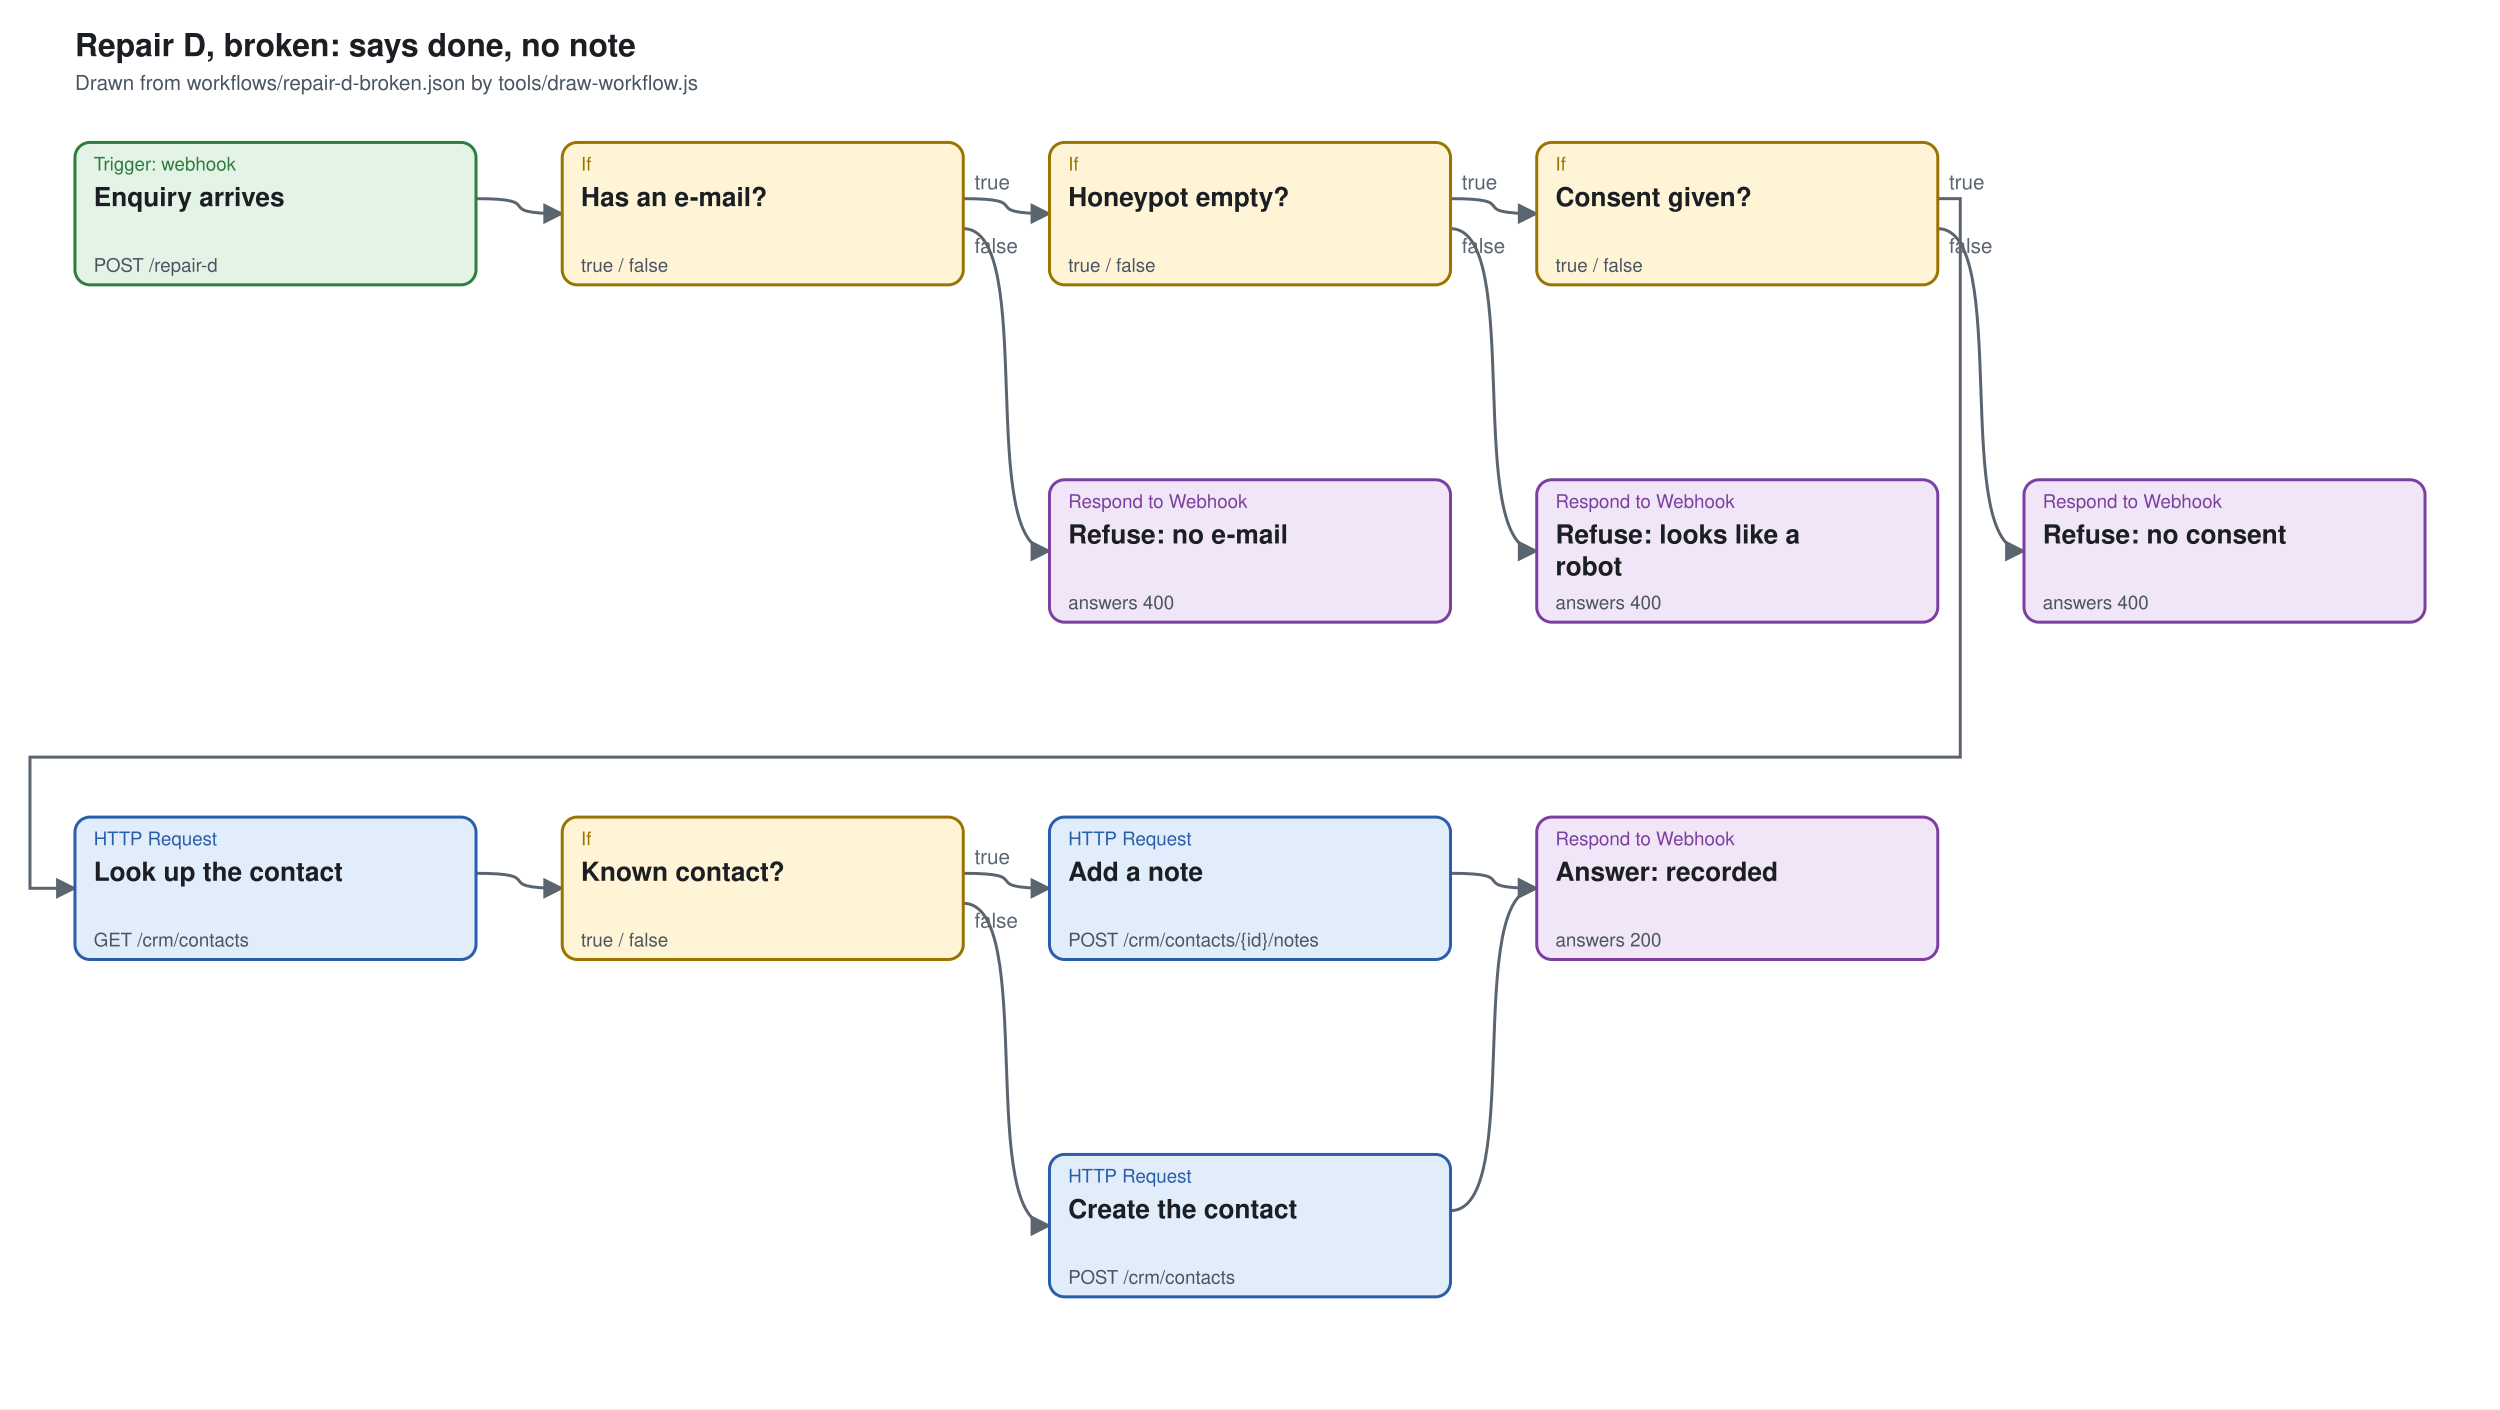
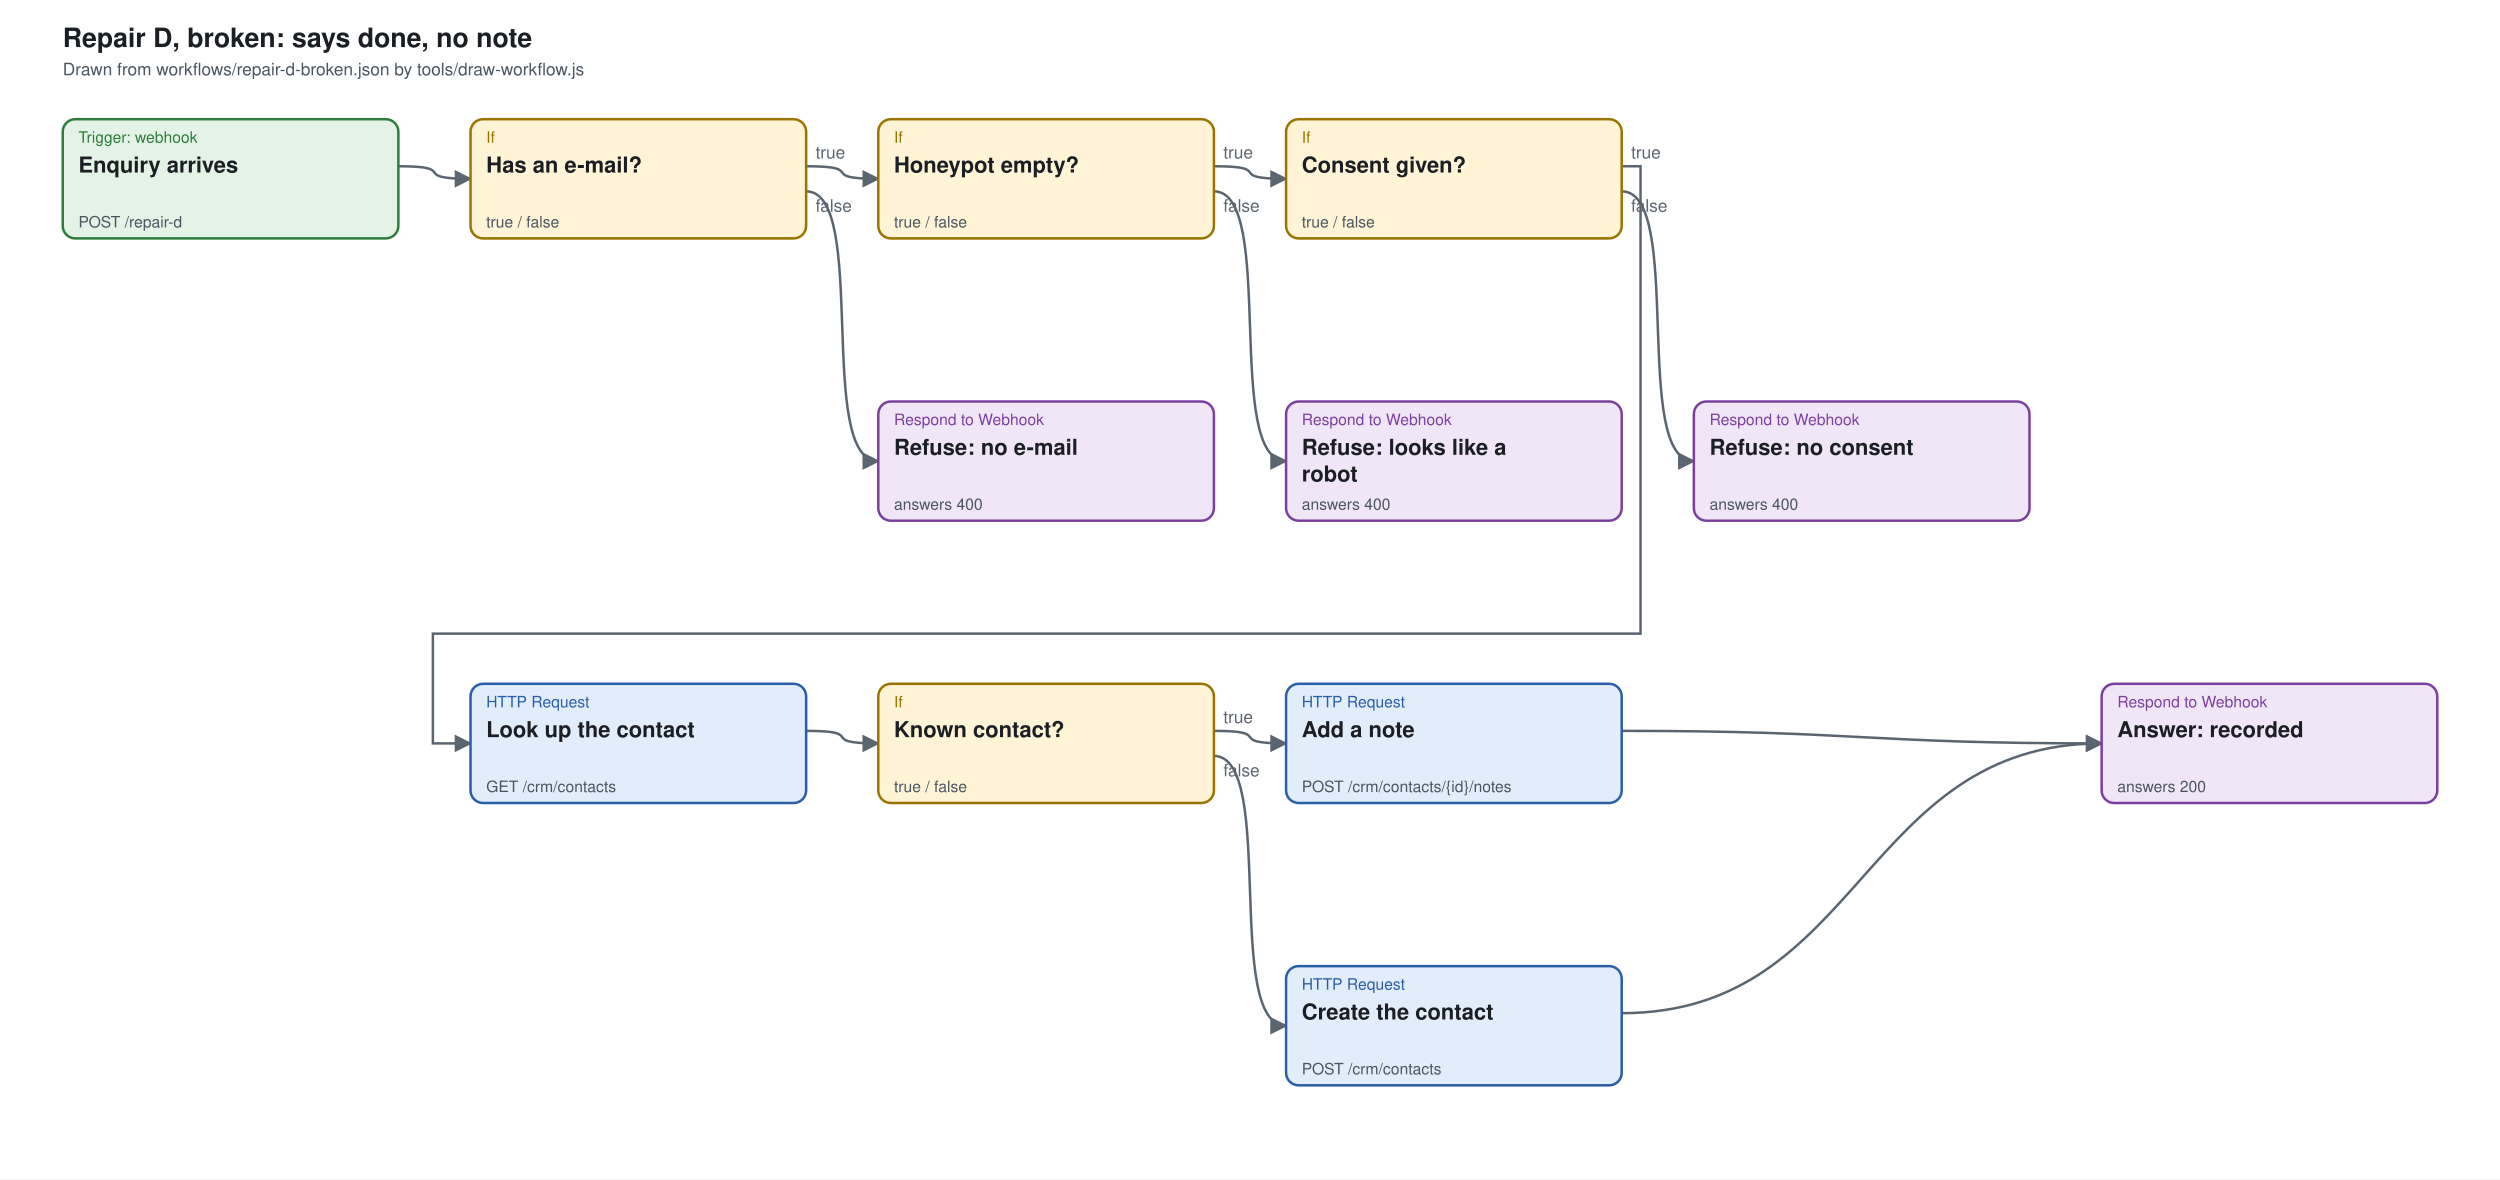
- <svg xmlns="http://www.w3.org/2000/svg" width="1334" height="752" viewBox="0 0 1334 752" role="img" aria-labelledby="t d" font-family="Helvetica, Arial, sans-serif">
+ <svg xmlns="http://www.w3.org/2000/svg" width="1594" height="752" viewBox="0 0 1594 752" role="img" aria-labelledby="t d" font-family="Helvetica, Arial, sans-serif">
  <defs>
    <marker id="arrow" viewBox="0 0 10 10" refX="9" refY="5" markerWidth="7" markerHeight="7" orient="auto-start-reverse">
      <path d="M 0 0 L 10 5 L 0 10 z" fill="#5b6570" />
    </marker>
  </defs>
-   <rect x="0" y="0" width="1334" height="752" fill="#ffffff" />
+   <rect x="0" y="0" width="1594" height="752" fill="#ffffff" />
  <text x="40" y="30" font-size="17" font-weight="bold" fill="#1b1f24">Repair D, broken: says done, no note</text>
  <text x="40" y="48" font-size="11" fill="#4a5561">Drawn from workflows/repair-d-broken.json by tools/draw-workflow.js</text>
  <path d="M 254 106 C 294 106, 260 114, 300 114" fill="none" stroke="#5b6570" stroke-width="1.6" marker-end="url(#arrow)" />
  <path d="M 514 106 C 554 106, 520 114, 560 114" fill="none" stroke="#5b6570" stroke-width="1.6" marker-end="url(#arrow)" />
  <text x="520" y="101" font-size="11" fill="#5b6570">true</text>
  <path d="M 514 122 C 554 122, 520 294, 560 294" fill="none" stroke="#5b6570" stroke-width="1.6" marker-end="url(#arrow)" />
  <text x="520" y="135" font-size="11" fill="#5b6570">false</text>
  <path d="M 774 106 C 814 106, 780 114, 820 114" fill="none" stroke="#5b6570" stroke-width="1.6" marker-end="url(#arrow)" />
  <text x="780" y="101" font-size="11" fill="#5b6570">true</text>
  <path d="M 774 122 C 814 122, 780 294, 820 294" fill="none" stroke="#5b6570" stroke-width="1.6" marker-end="url(#arrow)" />
  <text x="780" y="135" font-size="11" fill="#5b6570">false</text>
-   <path d="M 1034 106 L 1046 106 L 1046 404 L 16 404 L 16 474 L 40 474" fill="none" stroke="#5b6570" stroke-width="1.6" marker-end="url(#arrow)" />
+   <path d="M 1034 106 L 1046 106 L 1046 404 L 276 404 L 276 474 L 300 474" fill="none" stroke="#5b6570" stroke-width="1.6" marker-end="url(#arrow)" />
  <text x="1040" y="101" font-size="11" fill="#5b6570">true</text>
  <path d="M 1034 122 C 1074 122, 1040 294, 1080 294" fill="none" stroke="#5b6570" stroke-width="1.6" marker-end="url(#arrow)" />
  <text x="1040" y="135" font-size="11" fill="#5b6570">false</text>
-   <path d="M 254 466 C 294 466, 260 474, 300 474" fill="none" stroke="#5b6570" stroke-width="1.6" marker-end="url(#arrow)" />
  <path d="M 514 466 C 554 466, 520 474, 560 474" fill="none" stroke="#5b6570" stroke-width="1.6" marker-end="url(#arrow)" />
-   <text x="520" y="461" font-size="11" fill="#5b6570">true</text>
-   <path d="M 514 482 C 554 482, 520 654, 560 654" fill="none" stroke="#5b6570" stroke-width="1.6" marker-end="url(#arrow)" />
-   <text x="520" y="495" font-size="11" fill="#5b6570">false</text>
  <path d="M 774 466 C 814 466, 780 474, 820 474" fill="none" stroke="#5b6570" stroke-width="1.6" marker-end="url(#arrow)" />
-   <path d="M 774 646 C 814 646, 780 474, 820 474" fill="none" stroke="#5b6570" stroke-width="1.6" marker-end="url(#arrow)" />
+   <text x="780" y="461" font-size="11" fill="#5b6570">true</text>
+   <path d="M 774 482 C 814 482, 780 654, 820 654" fill="none" stroke="#5b6570" stroke-width="1.6" marker-end="url(#arrow)" />
+   <text x="780" y="495" font-size="11" fill="#5b6570">false</text>
+   <path d="M 1034 466 C 1187 466, 1187 474, 1340 474" fill="none" stroke="#5b6570" stroke-width="1.6" marker-end="url(#arrow)" />
+   <path d="M 1034 646 C 1187 646, 1187 474, 1340 474" fill="none" stroke="#5b6570" stroke-width="1.6" marker-end="url(#arrow)" />
  <g>
    <rect x="40" y="76" width="214" height="76" rx="8" fill="#e3f4e6" stroke="#2e7d3c" stroke-width="1.6" />
    <text x="50" y="91" font-size="10" fill="#2e7d3c">Trigger: webhook</text>
    <text x="50" y="110" font-size="14" font-weight="bold" fill="#1b1f24">Enquiry arrives</text>
    <text x="50" y="145" font-size="10" fill="#4a5561">POST /repair-d</text>
  </g>
  <g>
    <rect x="300" y="76" width="214" height="76" rx="8" fill="#fff5d6" stroke="#9a7400" stroke-width="1.6" />
    <text x="310" y="91" font-size="10" fill="#9a7400">If</text>
    <text x="310" y="110" font-size="14" font-weight="bold" fill="#1b1f24">Has an e-mail?</text>
    <text x="310" y="145" font-size="10" fill="#4a5561">true / false</text>
  </g>
  <g>
    <rect x="560" y="76" width="214" height="76" rx="8" fill="#fff5d6" stroke="#9a7400" stroke-width="1.6" />
    <text x="570" y="91" font-size="10" fill="#9a7400">If</text>
    <text x="570" y="110" font-size="14" font-weight="bold" fill="#1b1f24">Honeypot empty?</text>
    <text x="570" y="145" font-size="10" fill="#4a5561">true / false</text>
  </g>
  <g>
    <rect x="820" y="76" width="214" height="76" rx="8" fill="#fff5d6" stroke="#9a7400" stroke-width="1.6" />
    <text x="830" y="91" font-size="10" fill="#9a7400">If</text>
    <text x="830" y="110" font-size="14" font-weight="bold" fill="#1b1f24">Consent given?</text>
    <text x="830" y="145" font-size="10" fill="#4a5561">true / false</text>
  </g>
  <g>
    <rect x="560" y="256" width="214" height="76" rx="8" fill="#f1e6f7" stroke="#7b3fa0" stroke-width="1.6" />
    <text x="570" y="271" font-size="10" fill="#7b3fa0">Respond to Webhook</text>
    <text x="570" y="290" font-size="14" font-weight="bold" fill="#1b1f24">Refuse: no e-mail</text>
    <text x="570" y="325" font-size="10" fill="#4a5561">answers 400</text>
  </g>
  <g>
    <rect x="820" y="256" width="214" height="76" rx="8" fill="#f1e6f7" stroke="#7b3fa0" stroke-width="1.6" />
    <text x="830" y="271" font-size="10" fill="#7b3fa0">Respond to Webhook</text>
    <text x="830" y="290" font-size="14" font-weight="bold" fill="#1b1f24">Refuse: looks like a</text>
    <text x="830" y="307" font-size="14" font-weight="bold" fill="#1b1f24">robot</text>
    <text x="830" y="325" font-size="10" fill="#4a5561">answers 400</text>
  </g>
  <g>
    <rect x="1080" y="256" width="214" height="76" rx="8" fill="#f1e6f7" stroke="#7b3fa0" stroke-width="1.6" />
    <text x="1090" y="271" font-size="10" fill="#7b3fa0">Respond to Webhook</text>
    <text x="1090" y="290" font-size="14" font-weight="bold" fill="#1b1f24">Refuse: no consent</text>
    <text x="1090" y="325" font-size="10" fill="#4a5561">answers 400</text>
  </g>
  <g>
-     <rect x="40" y="436" width="214" height="76" rx="8" fill="#e2edfb" stroke="#2a5ea8" stroke-width="1.6" />
-     <text x="50" y="451" font-size="10" fill="#2a5ea8">HTTP Request</text>
-     <text x="50" y="470" font-size="14" font-weight="bold" fill="#1b1f24">Look up the contact</text>
-     <text x="50" y="505" font-size="10" fill="#4a5561">GET /crm/contacts</text>
+     <rect x="300" y="436" width="214" height="76" rx="8" fill="#e2edfb" stroke="#2a5ea8" stroke-width="1.6" />
+     <text x="310" y="451" font-size="10" fill="#2a5ea8">HTTP Request</text>
+     <text x="310" y="470" font-size="14" font-weight="bold" fill="#1b1f24">Look up the contact</text>
+     <text x="310" y="505" font-size="10" fill="#4a5561">GET /crm/contacts</text>
  </g>
  <g>
-     <rect x="300" y="436" width="214" height="76" rx="8" fill="#fff5d6" stroke="#9a7400" stroke-width="1.6" />
-     <text x="310" y="451" font-size="10" fill="#9a7400">If</text>
-     <text x="310" y="470" font-size="14" font-weight="bold" fill="#1b1f24">Known contact?</text>
-     <text x="310" y="505" font-size="10" fill="#4a5561">true / false</text>
+     <rect x="560" y="436" width="214" height="76" rx="8" fill="#fff5d6" stroke="#9a7400" stroke-width="1.6" />
+     <text x="570" y="451" font-size="10" fill="#9a7400">If</text>
+     <text x="570" y="470" font-size="14" font-weight="bold" fill="#1b1f24">Known contact?</text>
+     <text x="570" y="505" font-size="10" fill="#4a5561">true / false</text>
  </g>
  <g>
-     <rect x="560" y="436" width="214" height="76" rx="8" fill="#e2edfb" stroke="#2a5ea8" stroke-width="1.6" />
-     <text x="570" y="451" font-size="10" fill="#2a5ea8">HTTP Request</text>
-     <text x="570" y="470" font-size="14" font-weight="bold" fill="#1b1f24">Add a note</text>
-     <text x="570" y="505" font-size="10" fill="#4a5561">POST /crm/contacts/{id}/notes</text>
+     <rect x="820" y="436" width="214" height="76" rx="8" fill="#e2edfb" stroke="#2a5ea8" stroke-width="1.6" />
+     <text x="830" y="451" font-size="10" fill="#2a5ea8">HTTP Request</text>
+     <text x="830" y="470" font-size="14" font-weight="bold" fill="#1b1f24">Add a note</text>
+     <text x="830" y="505" font-size="10" fill="#4a5561">POST /crm/contacts/{id}/notes</text>
  </g>
  <g>
-     <rect x="560" y="616" width="214" height="76" rx="8" fill="#e2edfb" stroke="#2a5ea8" stroke-width="1.6" />
-     <text x="570" y="631" font-size="10" fill="#2a5ea8">HTTP Request</text>
-     <text x="570" y="650" font-size="14" font-weight="bold" fill="#1b1f24">Create the contact</text>
-     <text x="570" y="685" font-size="10" fill="#4a5561">POST /crm/contacts</text>
+     <rect x="820" y="616" width="214" height="76" rx="8" fill="#e2edfb" stroke="#2a5ea8" stroke-width="1.6" />
+     <text x="830" y="631" font-size="10" fill="#2a5ea8">HTTP Request</text>
+     <text x="830" y="650" font-size="14" font-weight="bold" fill="#1b1f24">Create the contact</text>
+     <text x="830" y="685" font-size="10" fill="#4a5561">POST /crm/contacts</text>
  </g>
  <g>
-     <rect x="820" y="436" width="214" height="76" rx="8" fill="#f1e6f7" stroke="#7b3fa0" stroke-width="1.6" />
-     <text x="830" y="451" font-size="10" fill="#7b3fa0">Respond to Webhook</text>
-     <text x="830" y="470" font-size="14" font-weight="bold" fill="#1b1f24">Answer: recorded</text>
-     <text x="830" y="505" font-size="10" fill="#4a5561">answers 200</text>
+     <rect x="1340" y="436" width="214" height="76" rx="8" fill="#f1e6f7" stroke="#7b3fa0" stroke-width="1.6" />
+     <text x="1350" y="451" font-size="10" fill="#7b3fa0">Respond to Webhook</text>
+     <text x="1350" y="470" font-size="14" font-weight="bold" fill="#1b1f24">Answer: recorded</text>
+     <text x="1350" y="505" font-size="10" fill="#4a5561">answers 200</text>
  </g>
</svg>
